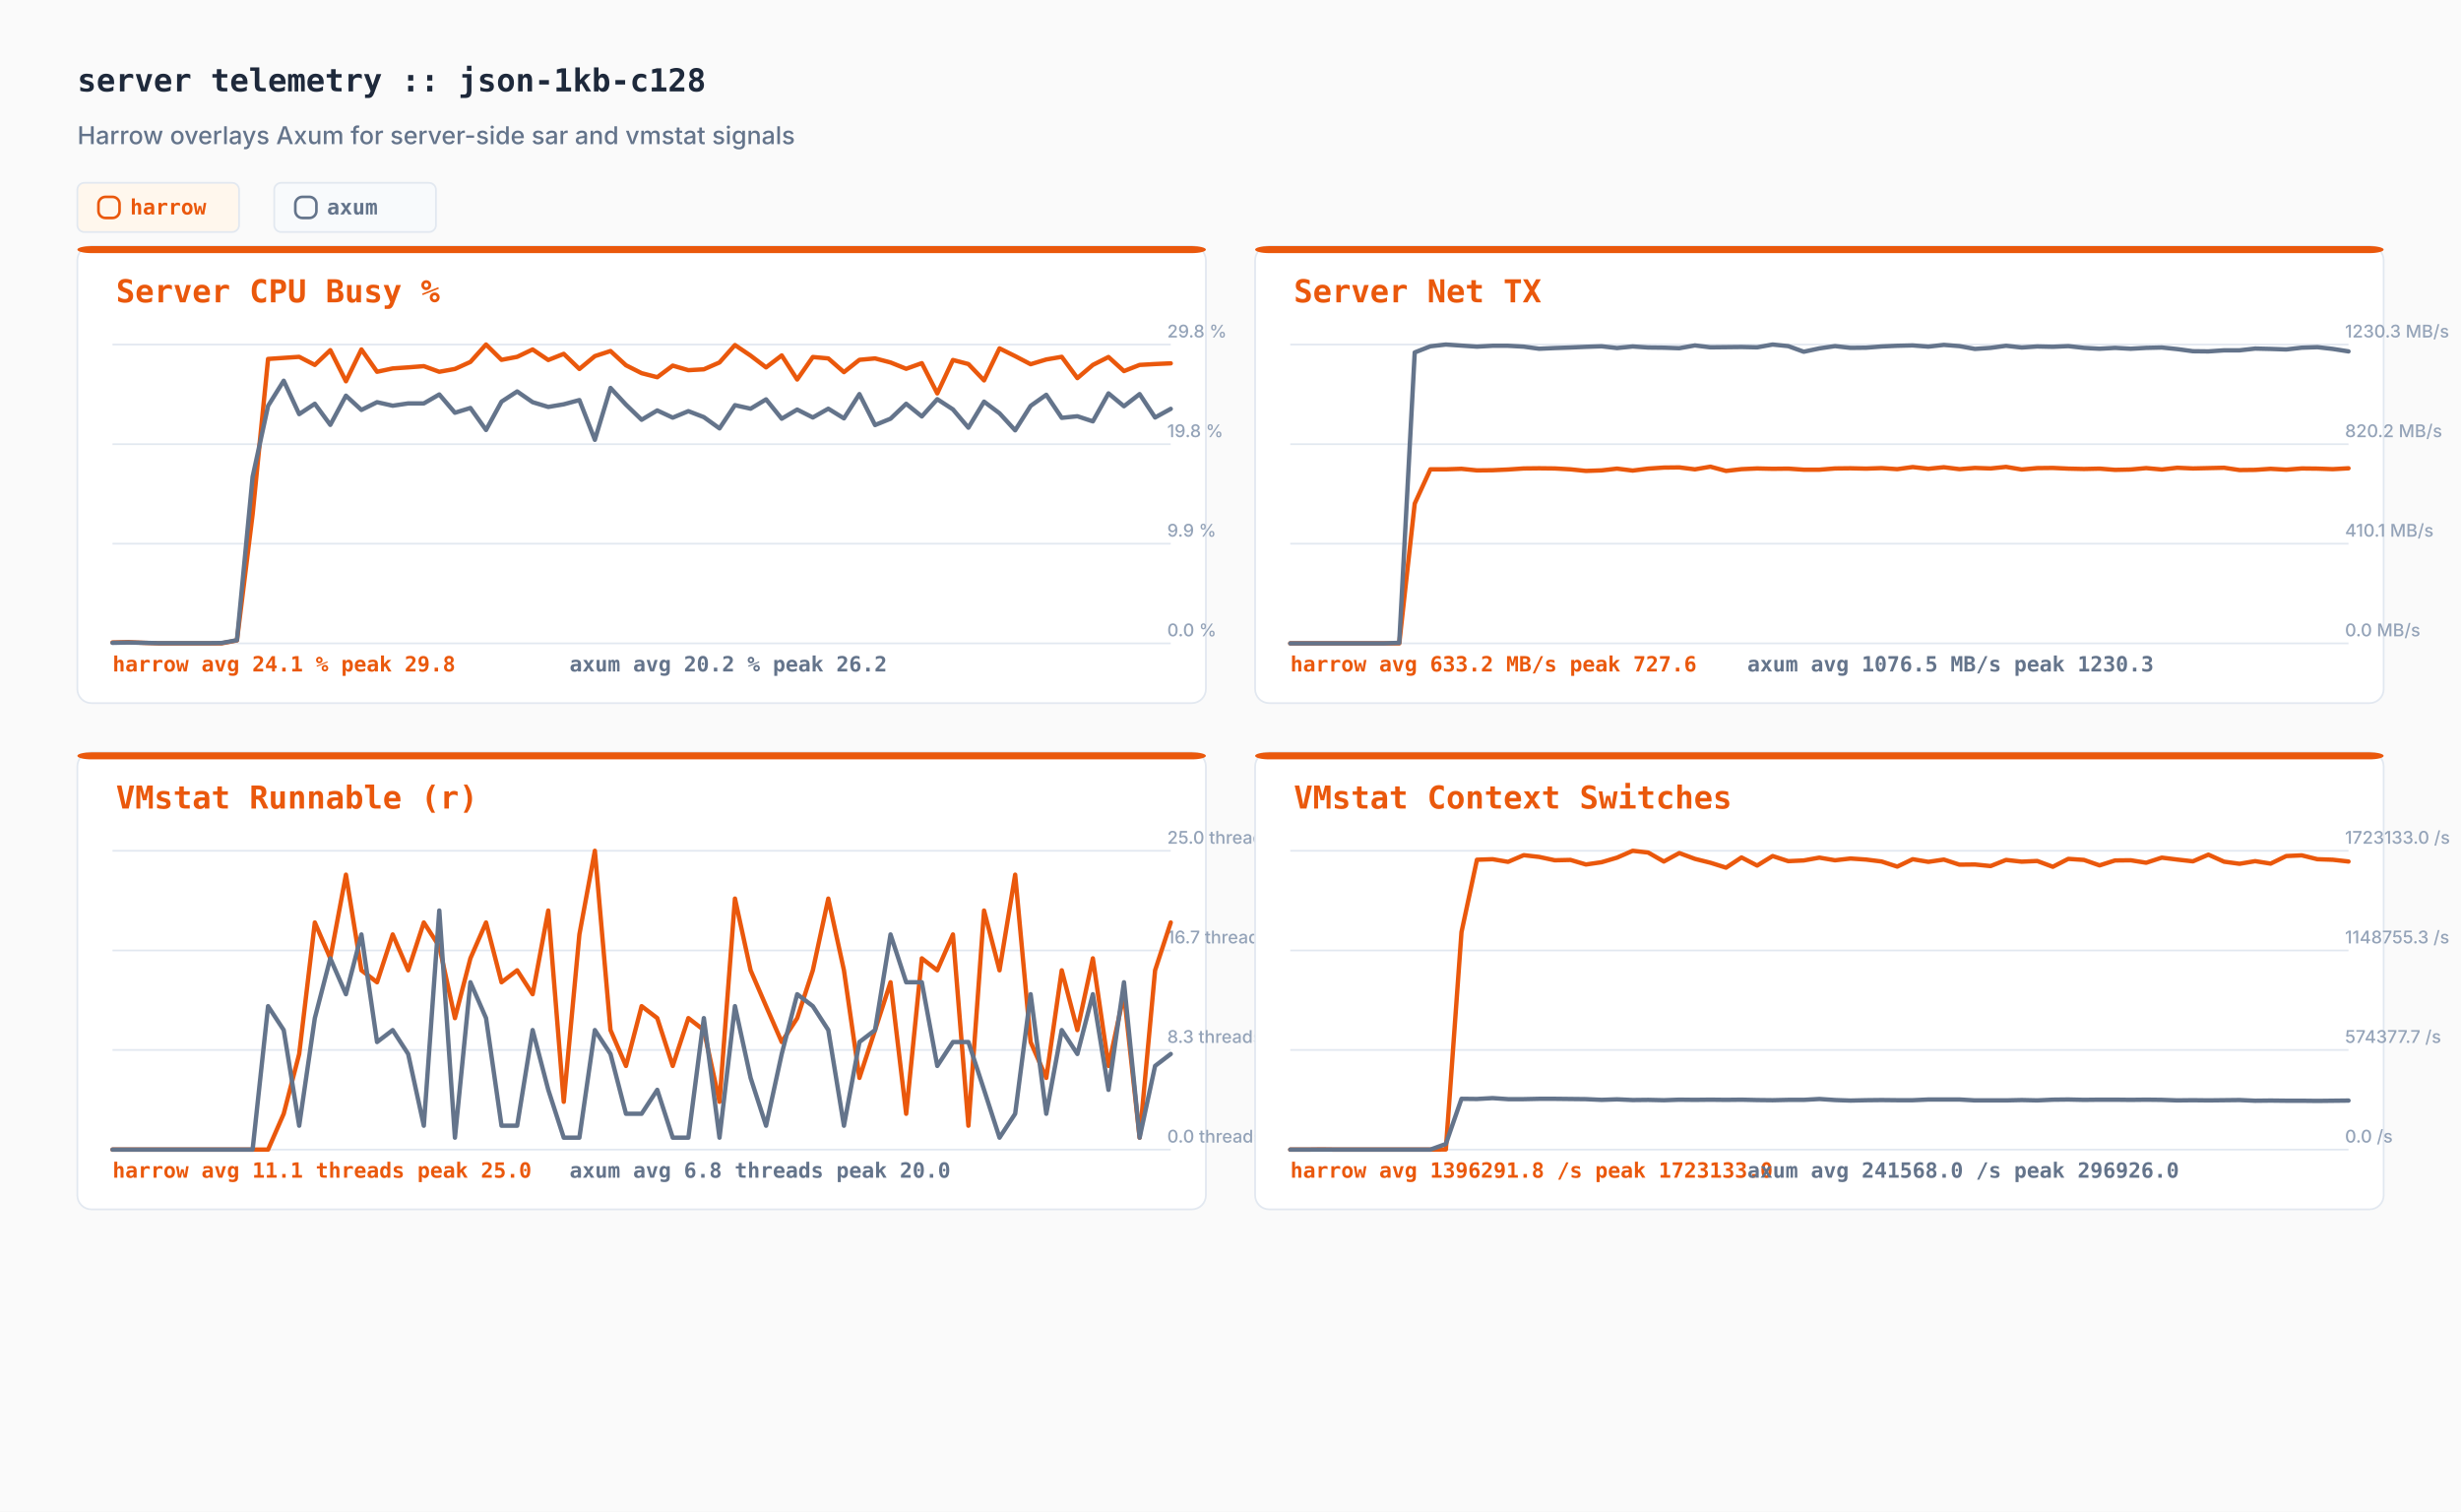
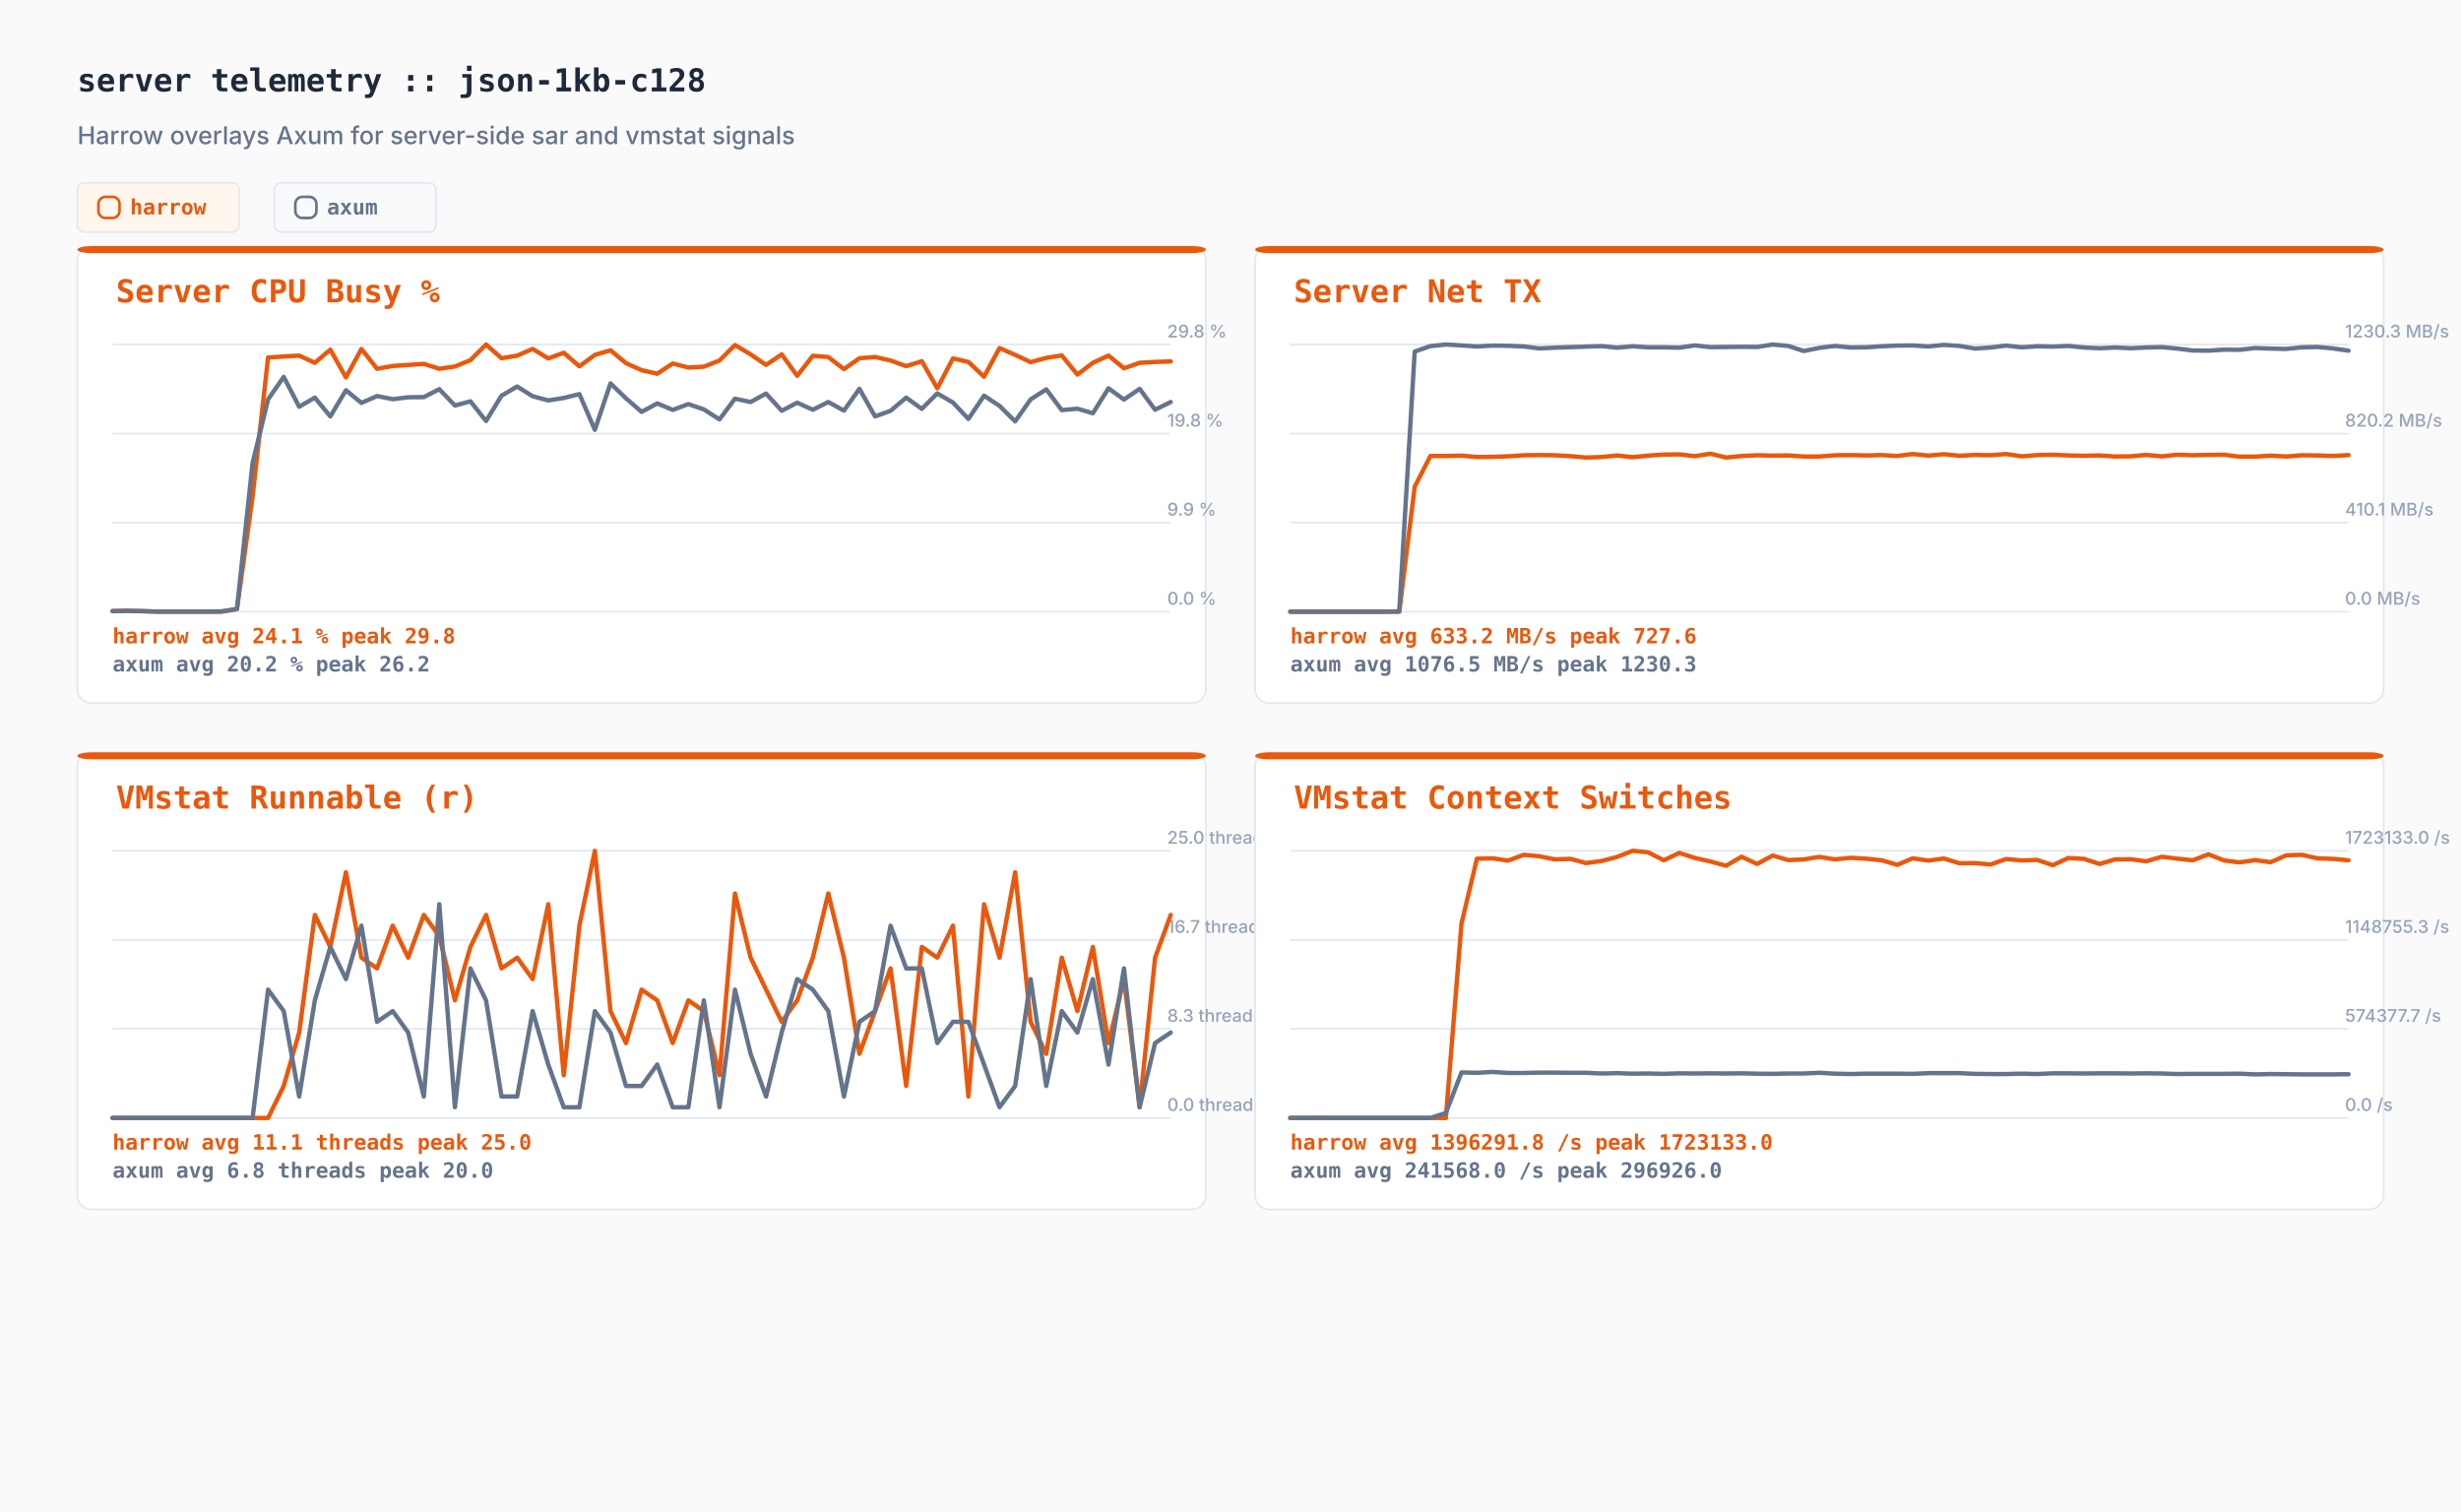
<svg xmlns="http://www.w3.org/2000/svg" width="1400" height="860" viewBox="0 0 1400 860" fill="none">
  <rect x="0" y="0" width="1400" height="860" fill="#fafafa" />
  <text x="44.0" y="52.0" font-family="monospace" font-size="18" font-weight="700" fill="#1e293b">server telemetry :: json-1kb-c128</text>
  <text x="44.0" y="82.0" font-family="system-ui, -apple-system, sans-serif" font-size="14" font-weight="500" fill="#64748b">Harrow overlays Axum for server-side sar and vmstat signals</text>
  <g>
    <rect x="44.0" y="104.0" width="92" height="28" rx="4" fill="#fff7ed" stroke="#e2e8f0" stroke-width="1" />
    <rect x="56.0" y="112.0" width="12" height="12" rx="4" fill="#fff7ed" stroke="#ea580c" stroke-width="1.5" />
    <text x="74.0" y="122.0" font-family="monospace" font-size="12" font-weight="700" fill="#ea580c">harrow</text>
  </g>
  <g>
    <rect x="156.0" y="104.0" width="92" height="28" rx="4" fill="#f8fafc" stroke="#e2e8f0" stroke-width="1" />
    <rect x="168.0" y="112.0" width="12" height="12" rx="4" fill="#f8fafc" stroke="#64748b" stroke-width="1.5" />
    <text x="186.0" y="122.0" font-family="monospace" font-size="12" font-weight="700" fill="#64748b">axum</text>
  </g>
  <g>
    <rect x="44.0" y="140.0" width="642.0" height="260.0" rx="8" fill="#ffffff" stroke="#e2e8f0" stroke-width="1" />
    <rect x="44.0" y="140.0" width="642.0" height="4" rx="8" fill="#ea580c" />
  </g>
  <text x="66.0" y="172.0" font-family="monospace" font-size="18" font-weight="700" fill="#ea580c">Server CPU Busy %</text>
-   <line x1="64.0" y1="366.0" x2="666.0" y2="366.0" stroke="#e2e8f0" stroke-width="1" />
-   <text x="664.0" y="362.0" font-family="system-ui, -apple-system, sans-serif" font-size="10" font-weight="500" fill="#94a3b8">0.0 %</text>
-   <line x1="64.0" y1="309.3" x2="666.0" y2="309.3" stroke="#e2e8f0" stroke-width="1" />
-   <text x="664.0" y="305.3" font-family="system-ui, -apple-system, sans-serif" font-size="10" font-weight="500" fill="#94a3b8">9.9 %</text>
-   <line x1="64.0" y1="252.7" x2="666.0" y2="252.7" stroke="#e2e8f0" stroke-width="1" />
-   <text x="664.0" y="248.7" font-family="system-ui, -apple-system, sans-serif" font-size="10" font-weight="500" fill="#94a3b8">19.8 %</text>
+   <line x1="64.0" y1="348.0" x2="666.0" y2="348.0" stroke="#e2e8f0" stroke-width="1" />
+   <text x="664.0" y="344.0" font-family="system-ui, -apple-system, sans-serif" font-size="10" font-weight="500" fill="#94a3b8">0.0 %</text>
+   <line x1="64.0" y1="297.3" x2="666.0" y2="297.3" stroke="#e2e8f0" stroke-width="1" />
+   <text x="664.0" y="293.3" font-family="system-ui, -apple-system, sans-serif" font-size="10" font-weight="500" fill="#94a3b8">9.9 %</text>
+   <line x1="64.0" y1="246.7" x2="666.0" y2="246.7" stroke="#e2e8f0" stroke-width="1" />
+   <text x="664.0" y="242.7" font-family="system-ui, -apple-system, sans-serif" font-size="10" font-weight="500" fill="#94a3b8">19.8 %</text>
  <line x1="64.0" y1="196.0" x2="666.0" y2="196.0" stroke="#e2e8f0" stroke-width="1" />
  <text x="664.0" y="192.0" font-family="system-ui, -apple-system, sans-serif" font-size="10" font-weight="500" fill="#94a3b8">29.8 %</text>
-   <polyline fill="none" stroke="#ea580c" stroke-width="2.5" points="64.0,365.5 72.9,365.3 81.7,365.7 90.6,366.0 99.4,366.0 108.3,366.0 117.1,366.0 126.0,366.0 134.8,364.3 143.7,292.6 152.5,204.2 161.4,203.6 170.2,203.0 179.1,207.6 187.9,199.2 196.8,216.9 205.6,198.8 214.5,211.5 223.4,209.6 232.2,209.0 241.1,208.3 249.9,211.5 258.8,209.9 267.6,205.9 276.5,196.0 285.3,204.7 294.2,203.0 303.0,198.8 311.9,204.8 320.7,201.3 329.6,209.9 338.4,202.6 347.3,199.7 356.1,207.8 365.0,212.3 373.9,214.6 382.7,208.0 391.6,210.6 400.4,210.1 409.3,206.2 418.1,196.3 427.0,202.3 435.8,209.0 444.7,202.2 453.5,215.9 462.4,203.1 471.2,203.9 480.1,211.7 488.9,204.7 497.8,203.9 506.6,206.2 515.5,209.8 524.4,206.6 533.2,223.8 542.1,204.8 550.9,207.1 559.8,216.4 568.6,198.2 577.5,202.6 586.3,207.2 595.2,204.5 604.0,203.0 612.9,215.1 621.7,207.6 630.6,203.1 639.4,211.1 648.3,207.6 657.1,207.1 666.0,206.7" stroke-linejoin="round" stroke-linecap="round" />
-   <polyline fill="none" stroke="#64748b" stroke-width="2.5" points="64.0,365.7 72.9,365.5 81.7,365.7 90.6,365.9 99.4,365.9 108.3,365.9 117.1,365.9 126.0,365.8 134.8,364.2 143.7,271.3 152.5,230.9 161.4,216.6 170.2,235.6 179.1,229.7 187.9,241.7 196.8,225.1 205.6,233.2 214.5,228.8 223.4,230.8 232.2,229.5 241.1,229.5 249.9,224.4 258.8,234.8 267.6,232.1 276.5,244.6 285.3,228.5 294.2,222.7 303.0,228.8 311.9,231.5 320.7,230.0 329.6,227.6 338.4,250.2 347.3,220.7 356.1,230.2 365.0,238.8 373.9,233.5 382.7,237.6 391.6,233.9 400.4,237.3 409.3,243.7 418.1,230.5 427.0,232.5 435.8,227.2 444.7,238.2 453.5,233.0 462.4,237.5 471.2,232.5 480.1,238.0 488.9,224.2 497.8,241.8 506.6,238.2 515.5,229.7 524.4,236.9 533.2,227.1 542.1,232.9 550.9,243.3 559.8,228.5 568.6,235.1 577.5,244.8 586.3,230.9 595.2,224.6 604.0,237.7 612.9,236.8 621.7,239.7 630.6,223.8 639.4,231.1 648.3,224.2 657.1,237.5 666.0,232.6" stroke-linejoin="round" stroke-linecap="round" />
-   <text x="64.0" y="382.0" font-family="monospace" font-size="12" font-weight="600" fill="#ea580c">harrow avg 24.1 % peak 29.8</text>
-   <text x="324.0" y="382.0" font-family="monospace" font-size="12" font-weight="600" fill="#64748b">axum avg 20.2 % peak 26.2</text>
+   <polyline fill="none" stroke="#ea580c" stroke-width="2.5" points="64.0,347.6 72.9,347.4 81.7,347.7 90.6,348.0 99.4,348.0 108.3,348.0 117.1,348.0 126.0,348.0 134.8,346.5 143.7,282.4 152.5,203.4 161.4,202.8 170.2,202.3 179.1,206.4 187.9,198.9 196.8,214.7 205.6,198.5 214.5,209.8 223.4,208.2 232.2,207.6 241.1,207.0 249.9,209.8 258.8,208.5 267.6,204.9 276.5,196.0 285.3,203.8 294.2,202.3 303.0,198.5 311.9,203.9 320.7,200.7 329.6,208.4 338.4,201.9 347.3,199.3 356.1,206.6 365.0,210.6 373.9,212.6 382.7,206.8 391.6,209.1 400.4,208.6 409.3,205.1 418.1,196.3 427.0,201.6 435.8,207.6 444.7,201.6 453.5,213.8 462.4,202.4 471.2,203.1 480.1,210.0 488.9,203.8 497.8,203.1 506.6,205.1 515.5,208.3 524.4,205.5 533.2,220.9 542.1,203.9 550.9,205.9 559.8,214.3 568.6,198.0 577.5,201.9 586.3,206.0 595.2,203.6 604.0,202.2 612.9,213.1 621.7,206.4 630.6,202.3 639.4,209.5 648.3,206.4 657.1,205.9 666.0,205.6" stroke-linejoin="round" stroke-linecap="round" />
+   <polyline fill="none" stroke="#64748b" stroke-width="2.5" points="64.0,347.7 72.9,347.6 81.7,347.7 90.6,347.9 99.4,347.9 108.3,347.9 117.1,347.9 126.0,347.8 134.8,346.4 143.7,263.3 152.5,227.2 161.4,214.4 170.2,231.4 179.1,226.2 187.9,236.9 196.8,222.0 205.6,229.2 214.5,225.3 223.4,227.1 232.2,226.0 241.1,225.9 249.9,221.4 258.8,230.7 267.6,228.3 276.5,239.5 285.3,225.1 294.2,219.9 303.0,225.4 311.9,227.8 320.7,226.4 329.6,224.2 338.4,244.5 347.3,218.1 356.1,226.6 365.0,234.3 373.9,229.5 382.7,233.2 391.6,229.9 400.4,232.9 409.3,238.6 418.1,226.8 427.0,228.7 435.8,223.9 444.7,233.7 453.5,229.1 462.4,233.1 471.2,228.7 480.1,233.6 488.9,221.2 497.8,236.9 506.6,233.7 515.5,226.2 524.4,232.6 533.2,223.8 542.1,229.0 550.9,238.3 559.8,225.1 568.6,230.9 577.5,239.7 586.3,227.2 595.2,221.5 604.0,233.3 612.9,232.5 621.7,235.1 630.6,220.9 639.4,227.3 648.3,221.2 657.1,233.1 666.0,228.7" stroke-linejoin="round" stroke-linecap="round" />
+   <text x="64.0" y="366.0" font-family="monospace" font-size="12" font-weight="600" fill="#ea580c">harrow avg 24.1 % peak 29.8</text>
+   <text x="64.0" y="382.0" font-family="monospace" font-size="12" font-weight="600" fill="#64748b">axum avg 20.2 % peak 26.2</text>
  <g>
    <rect x="714.0" y="140.0" width="642.0" height="260.0" rx="8" fill="#ffffff" stroke="#e2e8f0" stroke-width="1" />
    <rect x="714.0" y="140.0" width="642.0" height="4" rx="8" fill="#ea580c" />
  </g>
  <text x="736.0" y="172.0" font-family="monospace" font-size="18" font-weight="700" fill="#ea580c">Server Net TX</text>
-   <line x1="734.0" y1="366.0" x2="1336.0" y2="366.0" stroke="#e2e8f0" stroke-width="1" />
-   <text x="1334.0" y="362.0" font-family="system-ui, -apple-system, sans-serif" font-size="10" font-weight="500" fill="#94a3b8">0.0 MB/s</text>
-   <line x1="734.0" y1="309.3" x2="1336.0" y2="309.3" stroke="#e2e8f0" stroke-width="1" />
-   <text x="1334.0" y="305.3" font-family="system-ui, -apple-system, sans-serif" font-size="10" font-weight="500" fill="#94a3b8">410.1 MB/s</text>
-   <line x1="734.0" y1="252.7" x2="1336.0" y2="252.7" stroke="#e2e8f0" stroke-width="1" />
-   <text x="1334.0" y="248.7" font-family="system-ui, -apple-system, sans-serif" font-size="10" font-weight="500" fill="#94a3b8">820.2 MB/s</text>
+   <line x1="734.0" y1="348.0" x2="1336.0" y2="348.0" stroke="#e2e8f0" stroke-width="1" />
+   <text x="1334.0" y="344.0" font-family="system-ui, -apple-system, sans-serif" font-size="10" font-weight="500" fill="#94a3b8">0.0 MB/s</text>
+   <line x1="734.0" y1="297.3" x2="1336.0" y2="297.3" stroke="#e2e8f0" stroke-width="1" />
+   <text x="1334.0" y="293.3" font-family="system-ui, -apple-system, sans-serif" font-size="10" font-weight="500" fill="#94a3b8">410.1 MB/s</text>
+   <line x1="734.0" y1="246.7" x2="1336.0" y2="246.7" stroke="#e2e8f0" stroke-width="1" />
+   <text x="1334.0" y="242.7" font-family="system-ui, -apple-system, sans-serif" font-size="10" font-weight="500" fill="#94a3b8">820.2 MB/s</text>
  <line x1="734.0" y1="196.0" x2="1336.0" y2="196.0" stroke="#e2e8f0" stroke-width="1" />
  <text x="1334.0" y="192.0" font-family="system-ui, -apple-system, sans-serif" font-size="10" font-weight="500" fill="#94a3b8">1230.3 MB/s</text>
-   <polyline fill="none" stroke="#ea580c" stroke-width="2.5" points="734.0,366.0 742.9,366.0 751.7,366.0 760.6,366.0 769.4,366.0 778.3,366.0 787.1,366.0 796.0,366.0 804.8,286.5 813.7,267.0 822.5,267.0 831.4,266.7 840.2,267.6 849.1,267.5 857.9,267.1 866.8,266.5 875.6,266.4 884.5,266.5 893.4,267.0 902.2,267.9 911.1,267.6 919.9,266.6 928.8,267.7 937.6,266.6 946.5,266.0 955.3,265.9 964.2,267.0 973.0,265.5 981.9,267.9 990.7,266.9 999.6,266.5 1008.4,266.7 1017.3,266.6 1026.1,267.2 1035.0,267.2 1043.9,266.5 1052.7,266.4 1061.6,266.6 1070.4,266.3 1079.3,266.9 1088.1,265.7 1097.0,266.7 1105.8,265.8 1114.7,266.9 1123.5,266.2 1132.4,266.5 1141.2,265.6 1150.1,267.1 1158.9,266.3 1167.8,266.2 1176.6,266.6 1185.5,266.8 1194.4,266.6 1203.2,267.3 1212.1,267.1 1220.9,266.3 1229.8,267.1 1238.6,266.1 1247.5,266.5 1256.3,266.3 1265.2,266.1 1274.0,267.4 1282.9,267.3 1291.7,266.7 1300.6,267.2 1309.4,266.5 1318.3,266.6 1327.1,266.9 1336.0,266.4" stroke-linejoin="round" stroke-linecap="round" />
-   <polyline fill="none" stroke="#64748b" stroke-width="2.5" points="734.0,366.0 742.9,366.0 751.7,366.0 760.6,366.0 769.4,366.0 778.3,366.0 787.1,366.0 796.0,365.7 804.8,200.5 813.7,197.0 822.5,196.0 831.4,196.6 840.2,197.2 849.1,196.7 857.9,196.7 866.8,197.2 875.6,198.4 884.5,198.0 893.4,197.7 902.2,197.3 911.1,197.0 919.9,198.0 928.8,197.1 937.6,197.7 946.5,197.8 955.3,198.1 964.2,196.5 973.0,197.6 981.9,197.5 990.7,197.4 999.6,197.6 1008.4,196.0 1017.3,196.9 1026.1,200.1 1035.0,198.2 1043.9,196.9 1052.7,197.9 1061.6,197.8 1070.4,197.1 1079.3,196.7 1088.1,196.5 1097.0,197.2 1105.8,196.2 1114.7,196.9 1123.5,198.5 1132.4,197.9 1141.2,196.7 1150.1,197.7 1158.9,197.1 1167.8,197.3 1176.6,196.9 1185.5,197.9 1194.4,198.4 1203.2,197.9 1212.1,198.4 1220.9,197.9 1229.8,197.7 1238.6,198.6 1247.5,199.8 1256.3,199.9 1265.2,199.3 1274.0,199.3 1282.9,198.3 1291.7,198.5 1300.6,198.8 1309.4,197.8 1318.3,197.5 1327.1,198.5 1336.0,199.9" stroke-linejoin="round" stroke-linecap="round" />
-   <text x="734.0" y="382.0" font-family="monospace" font-size="12" font-weight="600" fill="#ea580c">harrow avg 633.2 MB/s peak 727.6</text>
-   <text x="994.0" y="382.0" font-family="monospace" font-size="12" font-weight="600" fill="#64748b">axum avg 1076.5 MB/s peak 1230.3</text>
+   <polyline fill="none" stroke="#ea580c" stroke-width="2.5" points="734.0,348.0 742.9,348.0 751.7,348.0 760.6,348.0 769.4,348.0 778.3,348.0 787.1,348.0 796.0,348.0 804.8,276.9 813.7,259.4 822.5,259.4 831.4,259.2 840.2,260.0 849.1,259.9 857.9,259.6 866.8,259.0 875.6,258.9 884.5,259.0 893.4,259.5 902.2,260.3 911.1,260.0 919.9,259.1 928.8,260.1 937.6,259.2 946.5,258.6 955.3,258.5 964.2,259.5 973.0,258.1 981.9,260.3 990.7,259.4 999.6,259.0 1008.4,259.2 1017.3,259.1 1026.1,259.7 1035.0,259.7 1043.9,259.0 1052.7,258.9 1061.6,259.1 1070.4,258.9 1079.3,259.4 1088.1,258.3 1097.0,259.2 1105.8,258.4 1114.7,259.3 1123.5,258.8 1132.4,259.0 1141.2,258.3 1150.1,259.6 1158.9,258.9 1167.8,258.7 1176.6,259.1 1185.5,259.3 1194.4,259.1 1203.2,259.7 1212.1,259.6 1220.9,258.8 1229.8,259.6 1238.6,258.7 1247.5,259.0 1256.3,258.8 1265.2,258.7 1274.0,259.8 1282.9,259.8 1291.7,259.2 1300.6,259.7 1309.4,259.0 1318.3,259.1 1327.1,259.4 1336.0,258.9" stroke-linejoin="round" stroke-linecap="round" />
+   <polyline fill="none" stroke="#64748b" stroke-width="2.5" points="734.0,348.0 742.9,348.0 751.7,348.0 760.6,348.0 769.4,348.0 778.3,348.0 787.1,348.0 796.0,347.8 804.8,200.0 813.7,196.9 822.5,196.0 831.4,196.5 840.2,197.1 849.1,196.6 857.9,196.7 866.8,197.1 875.6,198.2 884.5,197.8 893.4,197.5 902.2,197.2 911.1,196.9 919.9,197.8 928.8,197.0 937.6,197.6 946.5,197.6 955.3,197.8 964.2,196.5 973.0,197.5 981.9,197.4 990.7,197.3 999.6,197.4 1008.4,196.0 1017.3,196.8 1026.1,199.7 1035.0,197.9 1043.9,196.8 1052.7,197.7 1061.6,197.6 1070.4,197.0 1079.3,196.6 1088.1,196.5 1097.0,197.1 1105.8,196.2 1114.7,196.8 1123.5,198.3 1132.4,197.7 1141.2,196.6 1150.1,197.6 1158.9,197.0 1167.8,197.2 1176.6,196.8 1185.5,197.7 1194.4,198.1 1203.2,197.7 1212.1,198.1 1220.9,197.7 1229.8,197.5 1238.6,198.3 1247.5,199.4 1256.3,199.5 1265.2,198.9 1274.0,199.0 1282.9,198.0 1291.7,198.3 1300.6,198.5 1309.4,197.6 1318.3,197.4 1327.1,198.2 1336.0,199.5" stroke-linejoin="round" stroke-linecap="round" />
+   <text x="734.0" y="366.0" font-family="monospace" font-size="12" font-weight="600" fill="#ea580c">harrow avg 633.2 MB/s peak 727.6</text>
+   <text x="734.0" y="382.0" font-family="monospace" font-size="12" font-weight="600" fill="#64748b">axum avg 1076.5 MB/s peak 1230.3</text>
  <g>
    <rect x="44.0" y="428.0" width="642.0" height="260.0" rx="8" fill="#ffffff" stroke="#e2e8f0" stroke-width="1" />
    <rect x="44.0" y="428.0" width="642.0" height="4" rx="8" fill="#ea580c" />
  </g>
  <text x="66.0" y="460.0" font-family="monospace" font-size="18" font-weight="700" fill="#ea580c">VMstat Runnable (r)</text>
-   <line x1="64.0" y1="654.0" x2="666.0" y2="654.0" stroke="#e2e8f0" stroke-width="1" />
-   <text x="664.0" y="650.0" font-family="system-ui, -apple-system, sans-serif" font-size="10" font-weight="500" fill="#94a3b8">0.0 threads</text>
-   <line x1="64.0" y1="597.3" x2="666.0" y2="597.3" stroke="#e2e8f0" stroke-width="1" />
-   <text x="664.0" y="593.3" font-family="system-ui, -apple-system, sans-serif" font-size="10" font-weight="500" fill="#94a3b8">8.3 threads</text>
-   <line x1="64.0" y1="540.7" x2="666.0" y2="540.7" stroke="#e2e8f0" stroke-width="1" />
-   <text x="664.0" y="536.7" font-family="system-ui, -apple-system, sans-serif" font-size="10" font-weight="500" fill="#94a3b8">16.7 threads</text>
+   <line x1="64.0" y1="636.0" x2="666.0" y2="636.0" stroke="#e2e8f0" stroke-width="1" />
+   <text x="664.0" y="632.0" font-family="system-ui, -apple-system, sans-serif" font-size="10" font-weight="500" fill="#94a3b8">0.0 threads</text>
+   <line x1="64.0" y1="585.3" x2="666.0" y2="585.3" stroke="#e2e8f0" stroke-width="1" />
+   <text x="664.0" y="581.3" font-family="system-ui, -apple-system, sans-serif" font-size="10" font-weight="500" fill="#94a3b8">8.3 threads</text>
+   <line x1="64.0" y1="534.7" x2="666.0" y2="534.7" stroke="#e2e8f0" stroke-width="1" />
+   <text x="664.0" y="530.7" font-family="system-ui, -apple-system, sans-serif" font-size="10" font-weight="500" fill="#94a3b8">16.7 threads</text>
  <line x1="64.0" y1="484.0" x2="666.0" y2="484.0" stroke="#e2e8f0" stroke-width="1" />
  <text x="664.0" y="480.0" font-family="system-ui, -apple-system, sans-serif" font-size="10" font-weight="500" fill="#94a3b8">25.0 threads</text>
-   <polyline fill="none" stroke="#ea580c" stroke-width="2.5" points="64.0,654.0 72.9,654.0 81.7,654.0 90.6,654.0 99.4,654.0 108.3,654.0 117.1,654.0 126.0,654.0 134.8,654.0 143.7,654.0 152.5,654.0 161.4,633.6 170.2,599.6 179.1,524.8 187.9,545.2 196.8,497.6 205.6,552.0 214.5,558.8 223.4,531.6 232.2,552.0 241.1,524.8 249.9,538.4 258.8,579.2 267.6,545.2 276.5,524.8 285.3,558.8 294.2,552.0 303.0,565.6 311.9,518.0 320.7,626.8 329.6,531.6 338.4,484.0 347.3,586.0 356.1,606.4 365.0,572.4 373.9,579.2 382.7,606.4 391.6,579.2 400.4,586.0 409.3,626.8 418.1,511.2 427.0,552.0 435.8,572.4 444.7,592.8 453.5,579.2 462.4,552.0 471.2,511.2 480.1,552.0 488.9,613.2 497.8,586.0 506.6,558.8 515.5,633.6 524.4,545.2 533.2,552.0 542.1,531.6 550.9,640.4 559.8,518.0 568.6,552.0 577.5,497.6 586.3,592.8 595.2,613.2 604.0,552.0 612.9,586.0 621.7,545.2 630.6,606.4 639.4,565.6 648.3,647.2 657.1,552.0 666.0,524.8" stroke-linejoin="round" stroke-linecap="round" />
-   <polyline fill="none" stroke="#64748b" stroke-width="2.5" points="64.0,654.0 72.9,654.0 81.7,654.0 90.6,654.0 99.4,654.0 108.3,654.0 117.1,654.0 126.0,654.0 134.8,654.0 143.7,654.0 152.5,572.4 161.4,586.0 170.2,640.4 179.1,579.2 187.9,545.2 196.8,565.6 205.6,531.6 214.5,592.8 223.4,586.0 232.2,599.6 241.1,640.4 249.9,518.0 258.8,647.2 267.6,558.8 276.5,579.2 285.3,640.4 294.2,640.4 303.0,586.0 311.9,620.0 320.7,647.2 329.6,647.2 338.4,586.0 347.3,599.6 356.1,633.6 365.0,633.6 373.9,620.0 382.7,647.2 391.6,647.2 400.4,579.2 409.3,647.2 418.1,572.4 427.0,613.2 435.8,640.4 444.7,599.6 453.5,565.6 462.4,572.4 471.2,586.0 480.1,640.4 488.9,592.8 497.8,586.0 506.6,531.6 515.5,558.8 524.4,558.8 533.2,606.4 542.1,592.8 550.9,592.8 559.8,620.0 568.6,647.2 577.5,633.6 586.3,565.6 595.2,633.6 604.0,586.0 612.9,599.6 621.7,565.6 630.6,620.0 639.4,558.8 648.3,647.2 657.1,606.4 666.0,599.6" stroke-linejoin="round" stroke-linecap="round" />
-   <text x="64.0" y="670.0" font-family="monospace" font-size="12" font-weight="600" fill="#ea580c">harrow avg 11.1 threads peak 25.0</text>
-   <text x="324.0" y="670.0" font-family="monospace" font-size="12" font-weight="600" fill="#64748b">axum avg 6.8 threads peak 20.0</text>
+   <polyline fill="none" stroke="#ea580c" stroke-width="2.5" points="64.0,636.0 72.9,636.0 81.7,636.0 90.6,636.0 99.4,636.0 108.3,636.0 117.1,636.0 126.0,636.0 134.8,636.0 143.7,636.0 152.5,636.0 161.4,617.8 170.2,587.4 179.1,520.5 187.9,538.7 196.8,496.2 205.6,544.8 214.5,550.9 223.4,526.6 232.2,544.8 241.1,520.5 249.9,532.6 258.8,569.1 267.6,538.7 276.5,520.5 285.3,550.9 294.2,544.8 303.0,557.0 311.9,514.4 320.7,611.7 329.6,526.6 338.4,484.0 347.3,575.2 356.1,593.4 365.0,563.0 373.9,569.1 382.7,593.4 391.6,569.1 400.4,575.2 409.3,611.7 418.1,508.3 427.0,544.8 435.8,563.0 444.7,581.3 453.5,569.1 462.4,544.8 471.2,508.3 480.1,544.8 488.9,599.5 497.8,575.2 506.6,550.9 515.5,617.8 524.4,538.7 533.2,544.8 542.1,526.6 550.9,623.8 559.8,514.4 568.6,544.8 577.5,496.2 586.3,581.3 595.2,599.5 604.0,544.8 612.9,575.2 621.7,538.7 630.6,593.4 639.4,557.0 648.3,629.9 657.1,544.8 666.0,520.5" stroke-linejoin="round" stroke-linecap="round" />
+   <polyline fill="none" stroke="#64748b" stroke-width="2.5" points="64.0,636.0 72.9,636.0 81.7,636.0 90.6,636.0 99.4,636.0 108.3,636.0 117.1,636.0 126.0,636.0 134.8,636.0 143.7,636.0 152.5,563.0 161.4,575.2 170.2,623.8 179.1,569.1 187.9,538.7 196.8,557.0 205.6,526.6 214.5,581.3 223.4,575.2 232.2,587.4 241.1,623.8 249.9,514.4 258.8,629.9 267.6,550.9 276.5,569.1 285.3,623.8 294.2,623.8 303.0,575.2 311.9,605.6 320.7,629.9 329.6,629.9 338.4,575.2 347.3,587.4 356.1,617.8 365.0,617.8 373.9,605.6 382.7,629.9 391.6,629.9 400.4,569.1 409.3,629.9 418.1,563.0 427.0,599.5 435.8,623.8 444.7,587.4 453.5,557.0 462.4,563.0 471.2,575.2 480.1,623.8 488.9,581.3 497.8,575.2 506.6,526.6 515.5,550.9 524.4,550.9 533.2,593.4 542.1,581.3 550.9,581.3 559.8,605.6 568.6,629.9 577.5,617.8 586.3,557.0 595.2,617.8 604.0,575.2 612.9,587.4 621.7,557.0 630.6,605.6 639.4,550.9 648.3,629.9 657.1,593.4 666.0,587.4" stroke-linejoin="round" stroke-linecap="round" />
+   <text x="64.0" y="654.0" font-family="monospace" font-size="12" font-weight="600" fill="#ea580c">harrow avg 11.1 threads peak 25.0</text>
+   <text x="64.0" y="670.0" font-family="monospace" font-size="12" font-weight="600" fill="#64748b">axum avg 6.8 threads peak 20.0</text>
  <g>
    <rect x="714.0" y="428.0" width="642.0" height="260.0" rx="8" fill="#ffffff" stroke="#e2e8f0" stroke-width="1" />
    <rect x="714.0" y="428.0" width="642.0" height="4" rx="8" fill="#ea580c" />
  </g>
  <text x="736.0" y="460.0" font-family="monospace" font-size="18" font-weight="700" fill="#ea580c">VMstat Context Switches</text>
-   <line x1="734.0" y1="654.0" x2="1336.0" y2="654.0" stroke="#e2e8f0" stroke-width="1" />
-   <text x="1334.0" y="650.0" font-family="system-ui, -apple-system, sans-serif" font-size="10" font-weight="500" fill="#94a3b8">0.0 /s</text>
-   <line x1="734.0" y1="597.3" x2="1336.0" y2="597.3" stroke="#e2e8f0" stroke-width="1" />
-   <text x="1334.0" y="593.3" font-family="system-ui, -apple-system, sans-serif" font-size="10" font-weight="500" fill="#94a3b8">574377.7 /s</text>
-   <line x1="734.0" y1="540.7" x2="1336.0" y2="540.7" stroke="#e2e8f0" stroke-width="1" />
-   <text x="1334.0" y="536.7" font-family="system-ui, -apple-system, sans-serif" font-size="10" font-weight="500" fill="#94a3b8">1148755.3 /s</text>
+   <line x1="734.0" y1="636.0" x2="1336.0" y2="636.0" stroke="#e2e8f0" stroke-width="1" />
+   <text x="1334.0" y="632.0" font-family="system-ui, -apple-system, sans-serif" font-size="10" font-weight="500" fill="#94a3b8">0.0 /s</text>
+   <line x1="734.0" y1="585.3" x2="1336.0" y2="585.3" stroke="#e2e8f0" stroke-width="1" />
+   <text x="1334.0" y="581.3" font-family="system-ui, -apple-system, sans-serif" font-size="10" font-weight="500" fill="#94a3b8">574377.7 /s</text>
+   <line x1="734.0" y1="534.7" x2="1336.0" y2="534.7" stroke="#e2e8f0" stroke-width="1" />
+   <text x="1334.0" y="530.7" font-family="system-ui, -apple-system, sans-serif" font-size="10" font-weight="500" fill="#94a3b8">1148755.3 /s</text>
  <line x1="734.0" y1="484.0" x2="1336.0" y2="484.0" stroke="#e2e8f0" stroke-width="1" />
  <text x="1334.0" y="480.0" font-family="system-ui, -apple-system, sans-serif" font-size="10" font-weight="500" fill="#94a3b8">1723133.0 /s</text>
-   <polyline fill="none" stroke="#ea580c" stroke-width="2.5" points="734.0,654.0 742.9,654.0 751.7,653.9 760.6,654.0 769.4,654.0 778.3,654.0 787.1,654.0 796.0,654.0 804.8,654.0 813.7,654.0 822.5,653.9 831.4,530.3 840.2,489.1 849.1,488.8 857.9,490.3 866.8,486.5 875.6,487.5 884.5,489.4 893.4,489.2 902.2,491.8 911.1,490.5 919.9,487.9 928.8,484.0 937.6,485.0 946.5,490.1 955.3,485.3 964.2,488.6 973.0,490.8 981.9,493.6 990.7,487.8 999.6,492.4 1008.4,487.0 1017.3,489.9 1026.1,489.5 1035.0,487.9 1043.9,489.4 1052.7,488.4 1061.6,489.0 1070.4,490.1 1079.3,493.0 1088.1,488.8 1097.0,490.3 1105.8,489.0 1114.7,491.9 1123.5,491.8 1132.4,492.7 1141.2,489.2 1150.1,490.2 1158.9,489.8 1167.8,493.1 1176.6,488.6 1185.5,489.2 1194.4,492.3 1203.2,489.5 1212.1,489.4 1220.9,490.8 1229.8,487.9 1238.6,489.0 1247.5,490.0 1256.3,486.2 1265.2,490.2 1274.0,491.4 1282.9,489.9 1291.7,491.3 1300.6,487.0 1309.4,486.6 1318.3,488.8 1327.1,489.1 1336.0,490.1" stroke-linejoin="round" stroke-linecap="round" />
-   <polyline fill="none" stroke="#64748b" stroke-width="2.5" points="734.0,654.0 742.9,654.0 751.7,654.0 760.6,654.0 769.4,654.0 778.3,654.0 787.1,654.0 796.0,654.0 804.8,654.0 813.7,654.0 822.5,650.8 831.4,625.1 840.2,625.2 849.1,624.7 857.9,625.3 866.8,625.3 875.6,625.1 884.5,625.1 893.4,625.2 902.2,625.3 911.1,625.7 919.9,625.4 928.8,625.8 937.6,625.7 946.5,625.9 955.3,625.6 964.2,625.7 973.0,625.6 981.9,625.7 990.7,625.6 999.6,625.8 1008.4,625.9 1017.3,625.7 1026.1,625.7 1035.0,625.2 1043.9,625.8 1052.7,626.1 1061.6,625.9 1070.4,625.8 1079.3,625.9 1088.1,625.9 1097.0,625.5 1105.8,625.5 1114.7,625.5 1123.5,626.0 1132.4,626.0 1141.2,626.0 1150.1,625.8 1158.9,626.0 1167.8,625.6 1176.6,625.5 1185.5,625.7 1194.4,625.6 1203.2,625.6 1212.1,625.7 1220.9,625.6 1229.8,625.7 1238.6,626.0 1247.5,625.9 1256.3,626.0 1265.2,625.9 1274.0,625.8 1282.9,626.2 1291.7,626.1 1300.6,626.2 1309.4,626.2 1318.3,626.3 1327.1,626.2 1336.0,626.1" stroke-linejoin="round" stroke-linecap="round" />
-   <text x="734.0" y="670.0" font-family="monospace" font-size="12" font-weight="600" fill="#ea580c">harrow avg 1396291.8 /s peak 1723133.0</text>
-   <text x="994.0" y="670.0" font-family="monospace" font-size="12" font-weight="600" fill="#64748b">axum avg 241568.0 /s peak 296926.0</text>
+   <polyline fill="none" stroke="#ea580c" stroke-width="2.5" points="734.0,636.0 742.9,636.0 751.7,635.9 760.6,636.0 769.4,636.0 778.3,636.0 787.1,636.0 796.0,636.0 804.8,636.0 813.7,636.0 822.5,636.0 831.4,525.4 840.2,488.5 849.1,488.3 857.9,489.6 866.8,486.3 875.6,487.1 884.5,488.9 893.4,488.6 902.2,491.0 911.1,489.8 919.9,487.5 928.8,484.0 937.6,484.9 946.5,489.4 955.3,485.2 964.2,488.1 973.0,490.1 981.9,492.5 990.7,487.4 999.6,491.5 1008.4,486.7 1017.3,489.3 1026.1,488.9 1035.0,487.5 1043.9,488.9 1052.7,488.0 1061.6,488.5 1070.4,489.4 1079.3,492.0 1088.1,488.3 1097.0,489.6 1105.8,488.4 1114.7,491.1 1123.5,491.0 1132.4,491.8 1141.2,488.7 1150.1,489.5 1158.9,489.2 1167.8,492.2 1176.6,488.1 1185.5,488.6 1194.4,491.5 1203.2,488.9 1212.1,488.8 1220.9,490.0 1229.8,487.4 1238.6,488.5 1247.5,489.4 1256.3,486.0 1265.2,489.5 1274.0,490.6 1282.9,489.3 1291.7,490.5 1300.6,486.6 1309.4,486.3 1318.3,488.3 1327.1,488.6 1336.0,489.4" stroke-linejoin="round" stroke-linecap="round" />
+   <polyline fill="none" stroke="#64748b" stroke-width="2.5" points="734.0,636.0 742.9,636.0 751.7,636.0 760.6,636.0 769.4,636.0 778.3,636.0 787.1,636.0 796.0,636.0 804.8,636.0 813.7,636.0 822.5,633.2 831.4,610.1 840.2,610.3 849.1,609.8 857.9,610.4 866.8,610.4 875.6,610.2 884.5,610.2 893.4,610.3 902.2,610.3 911.1,610.7 919.9,610.5 928.8,610.8 937.6,610.7 946.5,610.9 955.3,610.6 964.2,610.7 973.0,610.6 981.9,610.7 990.7,610.6 999.6,610.8 1008.4,610.9 1017.3,610.7 1026.1,610.7 1035.0,610.3 1043.9,610.8 1052.7,611.0 1061.6,610.8 1070.4,610.8 1079.3,610.8 1088.1,610.9 1097.0,610.5 1105.8,610.5 1114.7,610.5 1123.5,610.9 1132.4,611.0 1141.2,611.0 1150.1,610.8 1158.9,611.0 1167.8,610.6 1176.6,610.6 1185.5,610.7 1194.4,610.6 1203.2,610.6 1212.1,610.7 1220.9,610.6 1229.8,610.7 1238.6,611.0 1247.5,610.9 1256.3,610.9 1265.2,610.9 1274.0,610.8 1282.9,611.2 1291.7,611.0 1300.6,611.1 1309.4,611.2 1318.3,611.2 1327.1,611.2 1336.0,611.1" stroke-linejoin="round" stroke-linecap="round" />
+   <text x="734.0" y="654.0" font-family="monospace" font-size="12" font-weight="600" fill="#ea580c">harrow avg 1396291.8 /s peak 1723133.0</text>
+   <text x="734.0" y="670.0" font-family="monospace" font-size="12" font-weight="600" fill="#64748b">axum avg 241568.0 /s peak 296926.0</text>
</svg>
